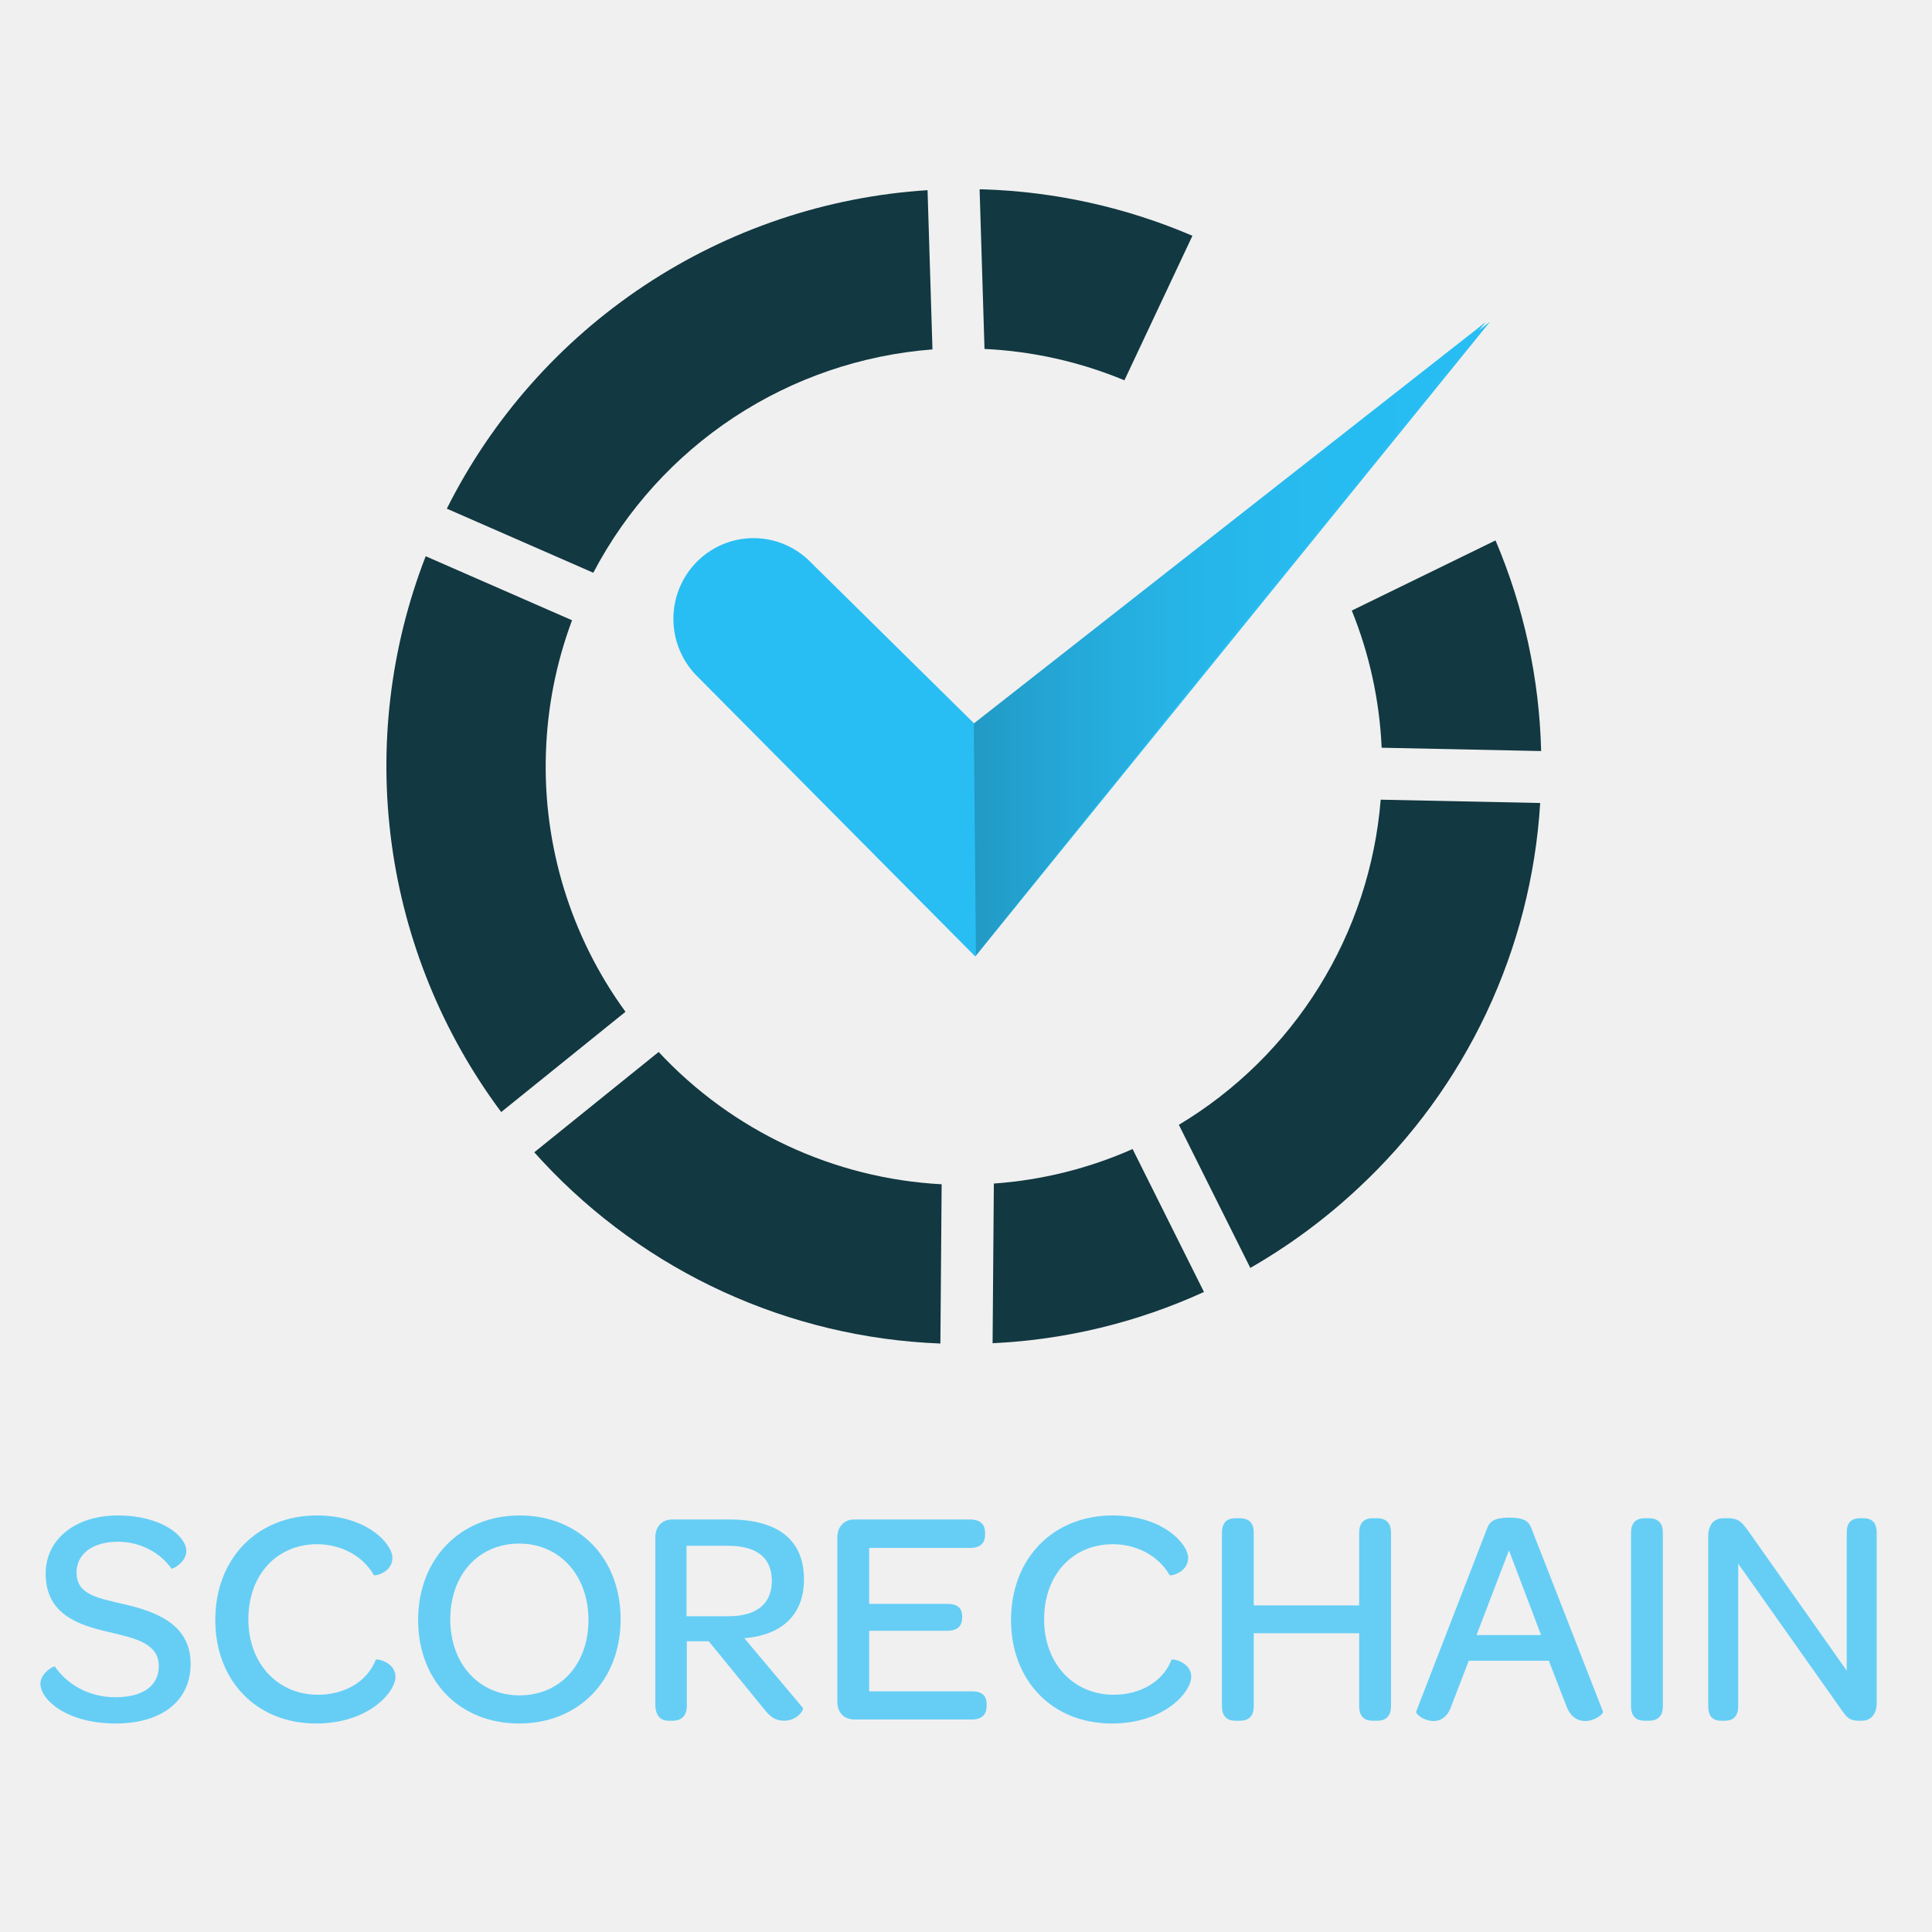
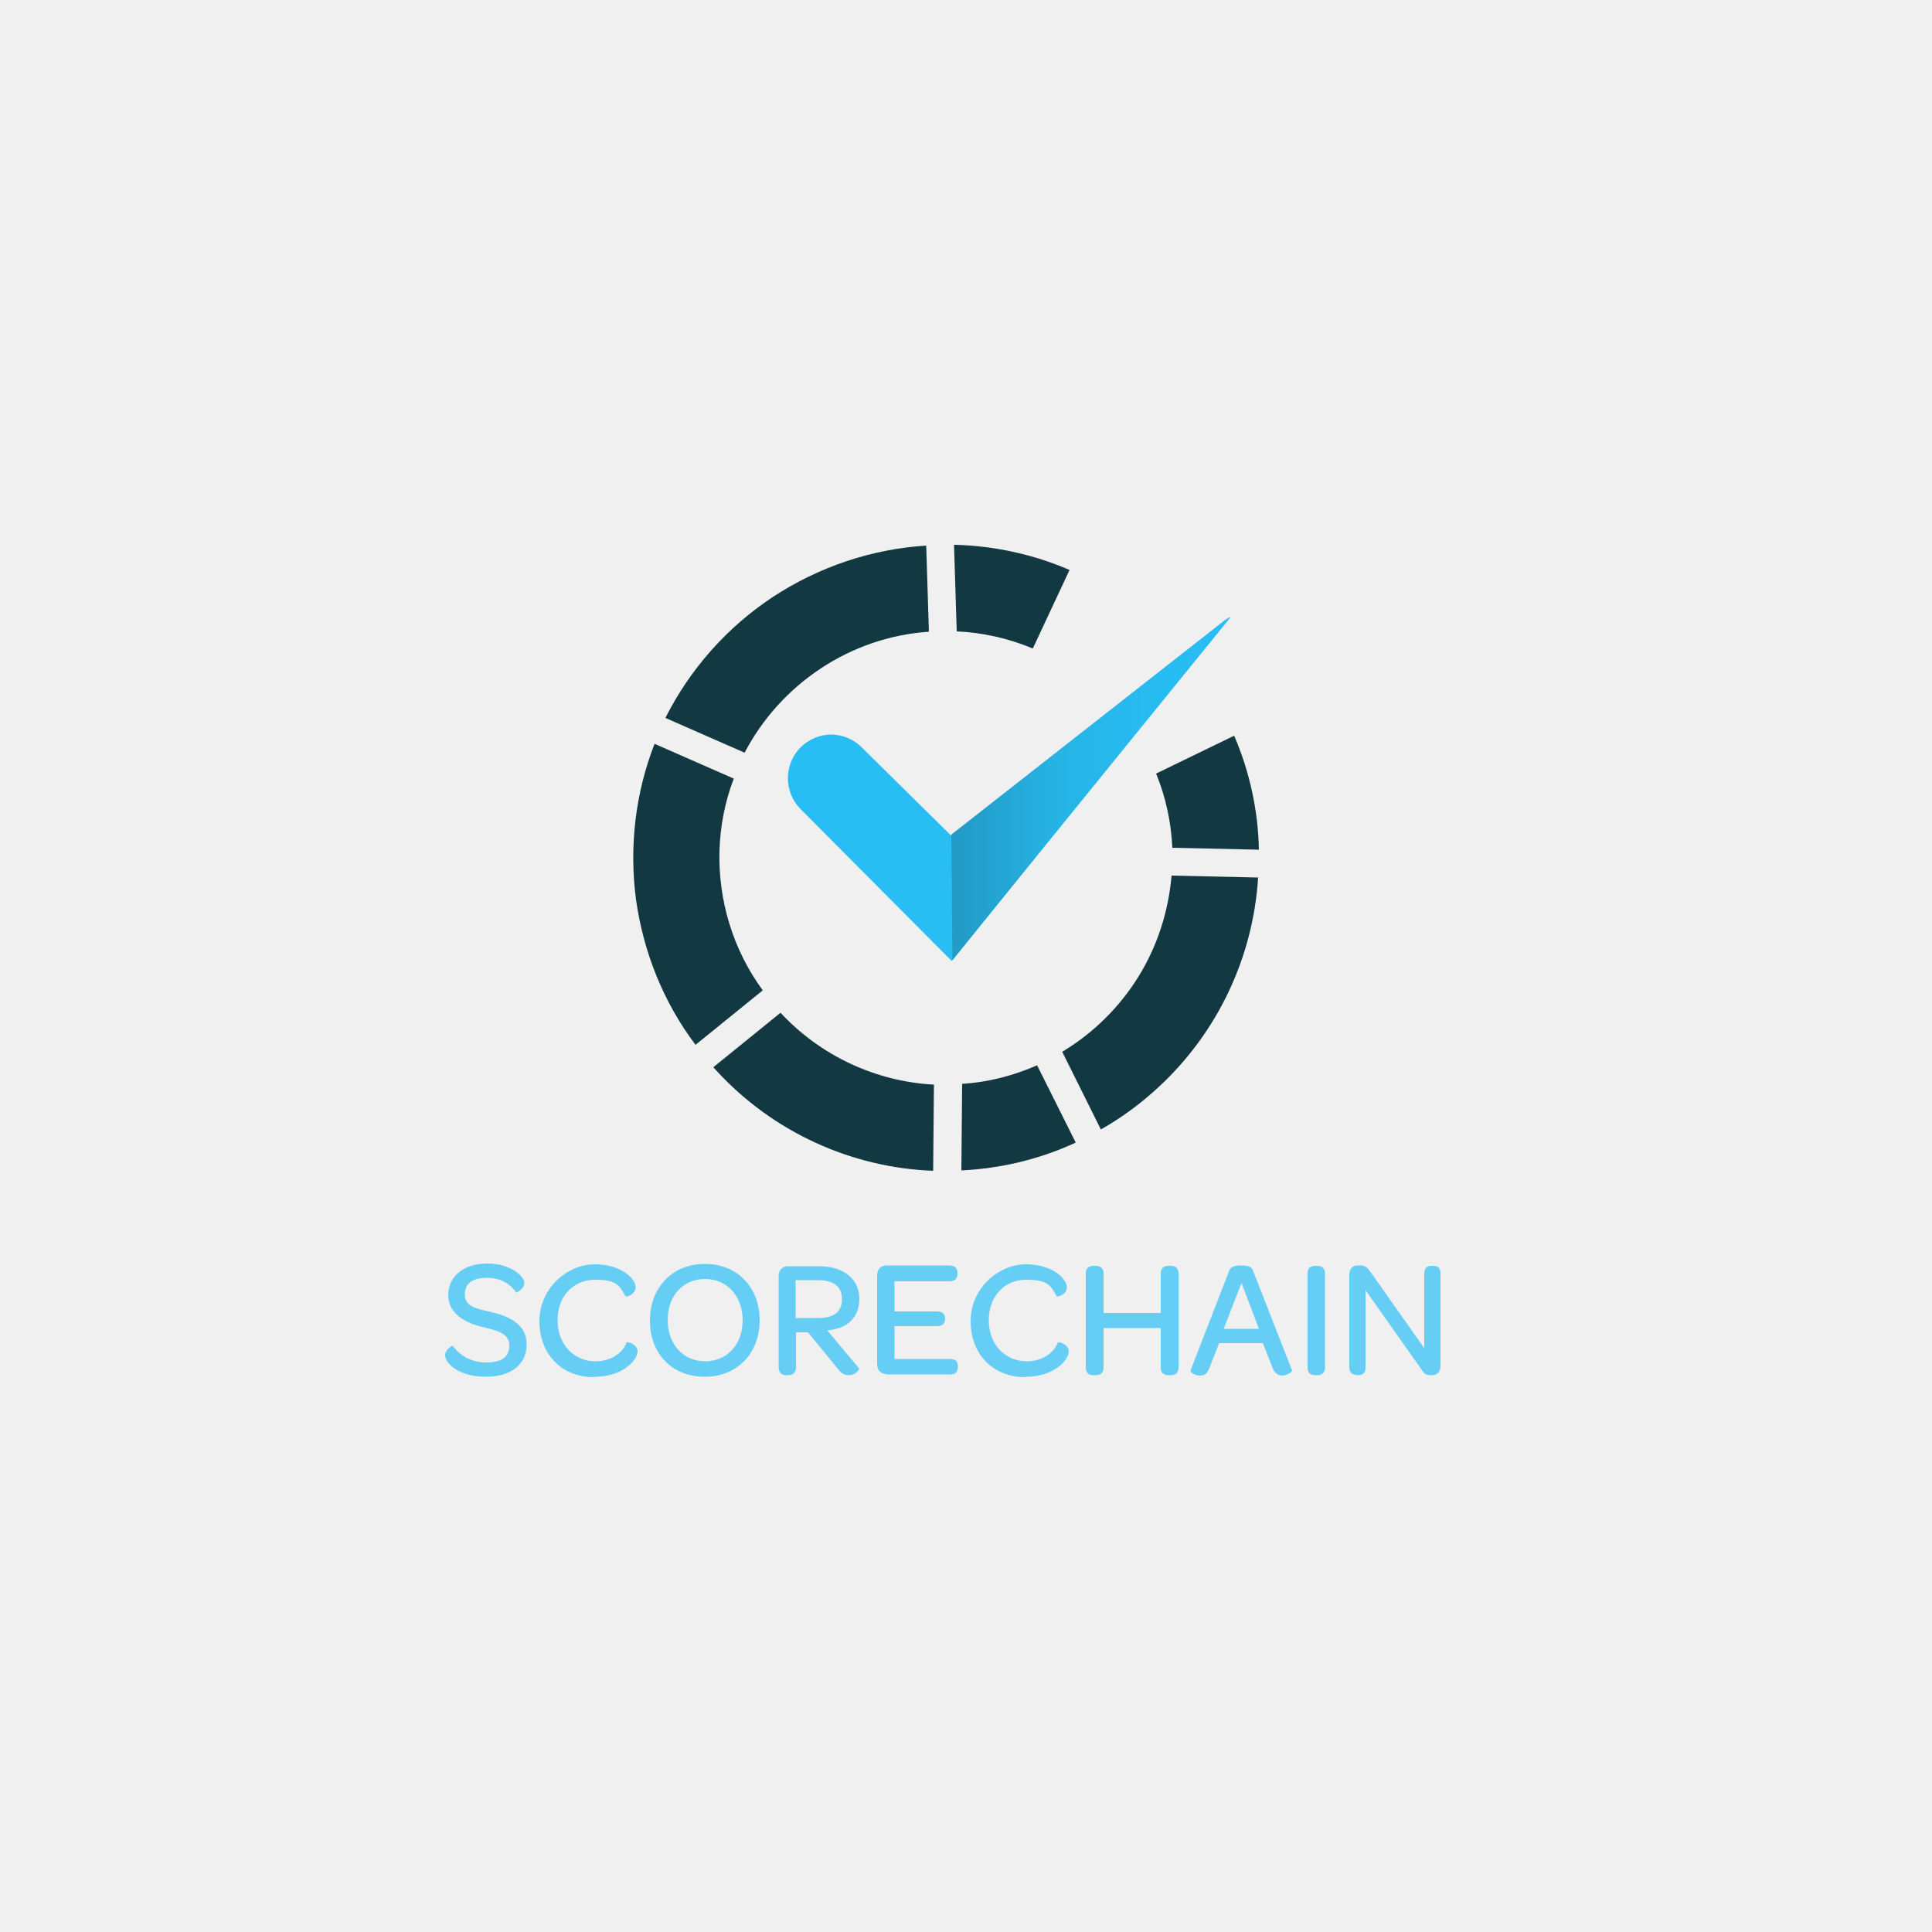
- <svg xmlns="http://www.w3.org/2000/svg" width="500" height="500" viewBox="0 0 500 500" fill="none">
-   <g clip-path="url(#clip0_86_816)">
-     <path d="M29.898 446.04C41.978 446.04 49.338 440.12 49.338 430.6C49.338 420.6 40.858 417.16 32.058 415.16C24.858 413.48 19.818 412.6 19.818 406.92C19.818 402.12 24.058 399 30.538 399C36.538 399 41.658 402.04 44.378 405.96C44.538 406.2 48.218 404.36 48.218 401.4C48.218 397.64 41.978 392.2 30.458 392.2C19.418 392.2 11.818 398.44 11.818 407.24C11.818 417.72 20.138 420.52 28.138 422.36C35.018 423.96 41.098 425.32 41.098 431.16C41.098 436.28 37.018 439.24 29.818 439.24C22.698 439.24 17.178 435.64 14.218 431.32C13.978 431 10.458 433 10.458 435.72C10.458 439.96 17.418 446.04 29.898 446.04ZM81.795 446.04C95.555 446.04 102.355 437.8 102.355 433.96C102.355 430.12 97.395 429.16 97.235 429.56C95.075 435.16 89.235 438.6 82.275 438.6C71.875 438.6 64.275 430.52 64.275 419.08C64.275 407.56 71.635 399.64 82.115 399.64C87.955 399.64 93.795 402.44 96.755 407.64C96.915 407.96 101.555 407 101.555 403.16C101.555 399.56 94.995 392.2 82.035 392.2C66.515 392.2 55.715 403.4 55.715 419.24C55.715 435 66.435 446.04 81.795 446.04ZM134.373 446.04C149.733 446.04 160.613 434.92 160.613 419.08C160.613 403.24 149.893 392.2 134.453 392.2C119.173 392.2 108.213 403.4 108.213 419.24C108.213 435 118.933 446.04 134.373 446.04ZM134.453 438.76C123.973 438.76 116.533 430.6 116.533 419.08C116.533 407.48 123.893 399.48 134.373 399.48C144.853 399.48 152.293 407.72 152.293 419.24C152.293 430.76 144.933 438.76 134.453 438.76ZM177.67 418.28V400.04H188.31C195.91 400.04 199.75 403.16 199.75 409.16C199.75 414.76 196.15 418.28 188.55 418.28H177.67ZM192.63 423.96C202.71 423.16 208.07 417.56 208.07 408.76C208.07 398.52 201.35 393.24 188.71 393.24H173.99C171.35 393.24 169.59 395.08 169.59 397.88V441.08C169.59 443.8 170.79 445.32 173.03 445.32H174.15C176.55 445.32 177.75 443.8 177.75 441.56V424.76H183.43L197.59 442.12C199.35 444.44 200.79 445.32 202.95 445.32C206.39 445.32 208.15 442.44 207.75 441.96L192.63 423.96ZM221.1 445H251.58C254.14 445 255.34 443.72 255.34 441.4V441C255.34 438.84 254.14 437.72 251.58 437.72H224.94V422.04H245.18C247.74 422.04 249.02 420.84 249.02 418.6V418.36C249.02 416.2 247.82 415.08 245.18 415.08H224.94V400.6H251.1C253.66 400.6 254.94 399.4 254.94 397.16V396.68C254.94 394.52 253.66 393.24 251.1 393.24H221.1C218.46 393.24 216.7 395.08 216.7 397.88V440.44C216.7 443.24 218.46 445 221.1 445ZM287.733 446.04C301.493 446.04 308.293 437.8 308.293 433.96C308.293 430.12 303.333 429.16 303.173 429.56C301.013 435.16 295.173 438.6 288.213 438.6C277.813 438.6 270.213 430.52 270.213 419.08C270.213 407.56 277.573 399.64 288.053 399.64C293.893 399.64 299.733 402.44 302.693 407.64C302.853 407.96 307.493 407 307.493 403.16C307.493 399.56 300.933 392.2 287.973 392.2C272.453 392.2 261.653 403.4 261.653 419.24C261.653 435 272.373 446.04 287.733 446.04ZM319.671 445.32H320.871C323.271 445.32 324.471 444.04 324.471 441.56V422.68H351.751V441.56C351.751 444.04 352.951 445.32 355.191 445.32H356.391C358.791 445.32 359.991 444.04 359.991 441.56V396.68C359.991 394.2 358.791 392.92 356.391 392.92H355.191C352.951 392.92 351.751 394.2 351.751 396.68V415.48H324.471V396.68C324.471 394.2 323.271 392.92 320.871 392.92H319.671C317.431 392.92 316.231 394.2 316.231 396.68V441.56C316.231 444.04 317.431 445.32 319.671 445.32ZM382.117 423.16L390.517 401.24L398.837 423.16H382.117ZM400.837 429.8L405.397 441.56C406.517 444.52 408.437 445.4 410.277 445.4C412.757 445.4 415.077 443.56 414.837 442.92L396.277 395.4C395.637 393.72 394.437 392.76 390.597 392.76C386.837 392.76 385.557 393.72 384.917 395.4L366.517 442.92C366.277 443.64 368.597 445.4 370.997 445.4C372.757 445.4 374.517 444.52 375.557 441.64L380.117 429.8H400.837ZM425.627 445.32H426.747C429.147 445.32 430.347 444.04 430.347 441.56V396.68C430.347 394.2 429.147 392.92 426.747 392.92H425.627C423.307 392.92 422.107 394.2 422.107 396.68V441.56C422.107 444.04 423.307 445.32 425.627 445.32ZM445.45 445.32H446.33C448.73 445.32 449.85 444.04 449.85 441.56V404.68L476.81 442.84C478.09 444.6 478.73 445.32 481.21 445.32H481.85C484.25 445.32 485.69 443.56 485.69 440.68V396.68C485.69 394.2 484.57 392.92 482.33 392.92H481.37C478.97 392.92 477.93 394.2 477.93 396.68V432.36L452.33 396.04C450.81 393.96 449.85 392.92 447.37 392.92H446.01C443.45 392.92 442.09 394.76 442.09 397.56V441.56C442.09 444.04 443.13 445.32 445.45 445.32Z" fill="#66CEF5" />
-     <path d="M385.52 83.379L252.399 247.53L180.349 174.936C176.459 171.018 174.273 165.703 174.273 160.161C174.273 154.619 176.459 149.303 180.349 145.384C184.238 141.466 189.513 139.265 195.014 139.265C200.515 139.265 205.789 141.466 209.679 145.384L252.378 187.5L385.563 83.3" fill="#28BEF3" />
-     <path d="M290.998 98.421L308.599 61.02C291.436 53.658 273.044 49.581 254.378 49H253.52L254.79 90.307C267.238 90.894 279.49 93.64 290.998 98.421V98.421Z" fill="#123841" />
-     <path d="M141.285 194.774C141.661 183.066 143.944 171.498 148.042 160.524L110.169 143.953C100.976 167.621 97.946 193.237 101.364 218.398C104.783 243.558 114.537 267.438 129.711 287.796L161.874 261.849C147.716 242.416 140.467 218.804 141.285 194.774V194.774Z" fill="#123841" />
-     <path d="M257.208 306.301L256.881 347.625C275.795 346.739 294.365 342.235 311.584 334.359L293.115 297.371C281.754 302.403 269.604 305.425 257.208 306.301V306.301Z" fill="#123841" />
-     <path d="M170.458 272.247L138.269 298.212C138.947 298.968 139.634 299.731 140.338 300.478C167.085 329.226 204.133 346.206 243.371 347.702L243.697 306.489C215.769 304.999 189.511 292.722 170.458 272.247V272.247Z" fill="#123841" />
-     <path d="M241.321 90.428L240.05 49.214C213.919 50.886 188.682 59.376 166.853 73.838C145.024 88.3 127.366 108.23 115.637 131.642L153.545 148.229C162.08 131.946 174.612 118.1 189.966 107.989C205.32 97.878 222.991 91.835 241.321 90.428V90.428Z" fill="#123841" />
-     <path d="M398.598 207.817L357.324 206.958C355.939 224.128 350.476 240.719 341.391 255.354C332.305 269.989 319.859 282.244 305.086 291.102L323.58 328.134C333.686 322.335 343.086 315.382 351.589 307.416C379.454 281.475 396.283 245.817 398.598 207.817V207.817Z" fill="#123841" />
-     <path d="M357.571 193.512L398.845 194.372C398.387 175.618 394.381 157.121 387.039 139.858L349.844 158.01C354.417 169.319 357.031 181.325 357.571 193.512Z" fill="#123841" />
-     <path d="M252.576 247.262L252.017 187.236L384.51 83.345" fill="url(#paint0_linear_86_816)" />
+ <svg xmlns="http://www.w3.org/2000/svg" id="Layer_1" version="1.1" viewBox="0 0 500 500">
+   <defs>
+     <style>
+       .st0 {
+         fill: none;
+       }
+ 
+       .st1 {
+         fill: url(#linear-gradient);
+       }
+ 
+       .st2 {
+         fill: #123841;
+       }
+ 
+       .st3 {
+         fill: #66cef5;
+       }
+ 
+       .st4 {
+         fill: #28bef3;
+       }
+ 
+       .st5 {
+         clip-path: url(#clippath);
+       }
+     </style>
+     <clipPath id="clippath">
+       <rect class="st0" x="109.6" y="114.5" width="271" height="271" />
+     </clipPath>
+     <linearGradient id="linear-gradient" x1="246.2" y1="602.1" x2="318" y2="602.1" gradientTransform="translate(0 -398)" gradientUnits="userSpaceOnUse">
+       <stop offset="0" stop-color="#229ac5" />
+       <stop offset=".2" stop-color="#24a7d6" />
+       <stop offset=".4" stop-color="#26b4e6" />
+       <stop offset=".7" stop-color="#27bbf0" />
+       <stop offset="1" stop-color="#28bef3" />
+     </linearGradient>
+   </defs>
+   <g class="st5">
+     <g>
+       <path class="st3" d="M125.8,356.3c6.5,0,10.5-3.2,10.5-8.4s-4.6-7.3-9.4-8.4c-3.9-.9-6.6-1.4-6.6-4.5s2.3-4.3,5.8-4.3,6,1.6,7.5,3.8c0,.1,2.1-.9,2.1-2.5s-3.4-5-9.6-5-10.1,3.4-10.1,8.2,4.5,7.2,8.8,8.2c3.7.9,7,1.6,7,4.8s-2.2,4.4-6.1,4.4-6.9-2-8.5-4.3c0-.2-2,.9-2,2.4,0,2.3,3.8,5.6,10.5,5.6h0ZM153.9,356.3c7.5,0,11.1-4.5,11.1-6.5s-2.7-2.6-2.8-2.4c-1.2,3-4.3,4.9-8.1,4.9-5.6,0-9.8-4.4-9.8-10.6s4-10.5,9.7-10.5,6.3,1.5,7.9,4.3c0,.2,2.6-.3,2.6-2.4s-3.6-5.9-10.6-5.9-14.3,6.1-14.3,14.7,5.8,14.5,14.1,14.5h.2ZM182.4,356.3c8.3,0,14.2-6,14.2-14.6s-5.8-14.6-14.2-14.6-14.2,6.1-14.2,14.7,5.8,14.5,14.2,14.5ZM182.5,352.3c-5.7,0-9.7-4.4-9.7-10.7s4-10.6,9.7-10.6,9.7,4.5,9.7,10.7-4,10.6-9.7,10.6ZM205.9,341.2v-9.9h5.8c4.1,0,6.2,1.7,6.2,4.9s-2,4.9-6.1,4.9h-5.9ZM214,344.3c5.5-.4,8.4-3.5,8.4-8.2s-3.6-8.4-10.5-8.4h-8c-1.4,0-2.4,1-2.4,2.5v23.4c0,1.5.7,2.3,1.9,2.3h.6c1.3,0,2-.8,2-2v-9.1h3.1l7.7,9.4c1,1.3,1.7,1.7,2.9,1.7,1.9,0,2.8-1.6,2.6-1.8l-8.2-9.8h-.1ZM229.4,355.7h16.5c1.4,0,2-.7,2-2v-.2c0-1.2-.7-1.8-2-1.8h-14.4v-8.5h11c1.4,0,2.1-.7,2.1-1.9h0c0-1.3-.7-1.9-2.1-1.9h-11v-7.8h14.2c1.4,0,2.1-.7,2.1-1.9v-.3c0-1.2-.7-1.9-2.1-1.9h-16.3c-1.4,0-2.4,1-2.4,2.5v23.1c0,1.5,1,2.5,2.4,2.5h0ZM265.5,356.3c7.5,0,11.1-4.5,11.1-6.5s-2.7-2.6-2.8-2.4c-1.2,3-4.3,4.9-8.1,4.9-5.6,0-9.8-4.4-9.8-10.6s4-10.5,9.7-10.5,6.3,1.5,7.9,4.3c0,.2,2.6-.3,2.6-2.4s-3.6-5.9-10.6-5.9-14.3,6.1-14.3,14.7,5.8,14.5,14.1,14.5h.2ZM282.9,355.9h.7c1.3,0,2-.7,2-2v-10.2h14.8v10.2c0,1.3.7,2,1.9,2h.7c1.3,0,2-.7,2-2v-24.3c0-1.3-.7-2-2-2h-.7c-1.2,0-1.9.7-1.9,2v10.2h-14.8v-10.2c0-1.3-.7-2-2-2h-.7c-1.2,0-1.9.7-1.9,2v24.3c0,1.3.7,2,1.9,2ZM316.7,343.9l4.6-11.9,4.5,11.9h-9.1ZM326.8,347.5l2.5,6.4c.6,1.6,1.6,2.1,2.6,2.1s2.6-1,2.5-1.3l-10.1-25.8c-.3-.9-1-1.4-3.1-1.4s-2.7.5-3.1,1.4l-10,25.8c-.1.4,1.1,1.3,2.4,1.3s1.9-.5,2.5-2l2.5-6.4h11.3ZM340.3,355.9h.6c1.3,0,2-.7,2-2v-24.3c0-1.3-.7-2-2-2h-.6c-1.3,0-1.9.7-1.9,2v24.3c0,1.3.7,2,1.9,2ZM351,355.9h.5c1.3,0,1.9-.7,1.9-2v-20l14.6,20.7c.7,1,1,1.3,2.4,1.3h.3c1.3,0,2.1-1,2.1-2.5v-23.8c0-1.3-.6-2-1.8-2h-.5c-1.3,0-1.9.7-1.9,2v19.3l-13.9-19.7c-.8-1.1-1.3-1.7-2.7-1.7h-.7c-1.4,0-2.1,1-2.1,2.5v23.8c0,1.3.6,2,1.8,2h0Z" />
+       <path class="st4" d="M318.5,159.7l-72.2,89-39.1-39.3c-2.1-2.1-3.3-5-3.3-8s1.2-5.9,3.3-8,5-3.3,7.9-3.3,5.8,1.2,7.9,3.3l23.1,22.8,72.2-56.5" />
+       <path class="st2" d="M267.3,167.8l9.5-20.3c-9.3-4-19.3-6.2-29.4-6.5h-.5l.7,22.4c6.7.3,13.4,1.8,19.6,4.4h.1Z" />
+       <path class="st2" d="M186.2,220.1c.2-6.3,1.4-12.6,3.7-18.6l-20.5-9c-5,12.8-6.6,26.7-4.8,40.3,1.9,13.6,7.1,26.6,15.4,37.6l17.4-14.1c-7.7-10.5-11.6-23.3-11.2-36.4h0v.2Z" />
+       <path class="st2" d="M249,280.5l-.2,22.4c10.3-.5,20.3-2.9,29.6-7.2l-10-20c-6.2,2.7-12.7,4.4-19.5,4.8h.1Z" />
+       <path class="st2" d="M202,262.1l-17.4,14.1c.4.4.7.8,1.1,1.2,14.5,15.6,34.6,24.8,55.8,25.6l.2-22.3c-15.1-.8-29.4-7.5-39.7-18.6h0Z" />
+       <path class="st2" d="M240.4,163.5l-.7-22.3c-14.2.9-27.8,5.5-39.7,13.3-11.8,7.8-21.4,18.6-27.8,31.3l20.5,9c4.6-8.8,11.4-16.3,19.7-21.8s17.9-8.8,27.8-9.5h.2Z" />
+       <path class="st2" d="M325.6,227.1l-22.4-.5c-.8,9.3-3.7,18.3-8.6,26.2-4.9,7.9-11.7,14.6-19.7,19.4l10,20.1c5.5-3.1,10.6-6.9,15.2-11.2,15.1-14.1,24.2-33.4,25.5-54h0Z" />
+       <path class="st2" d="M303.4,219.4l22.4.5c-.2-10.2-2.4-20.2-6.4-29.5l-20.2,9.8c2.5,6.1,3.9,12.6,4.2,19.2Z" />
+       <path class="st1" d="M246.5,248.5l-.3-32.5,71.8-56.3" />
+     </g>
  </g>
-   <defs>
-     <linearGradient id="paint0_linear_86_816" x1="252.017" y1="165.303" x2="384.51" y2="165.303" gradientUnits="userSpaceOnUse">
-       <stop stop-color="#229AC5" />
-       <stop offset="0.171" stop-color="#24A7D6" />
-       <stop offset="0.396" stop-color="#26B4E6" />
-       <stop offset="0.652" stop-color="#27BBF0" />
-       <stop offset="1" stop-color="#28BEF3" />
-     </linearGradient>
-     <clipPath id="clip0_86_816">
-       <rect width="500" height="500" fill="white" />
-     </clipPath>
-   </defs>
</svg>
